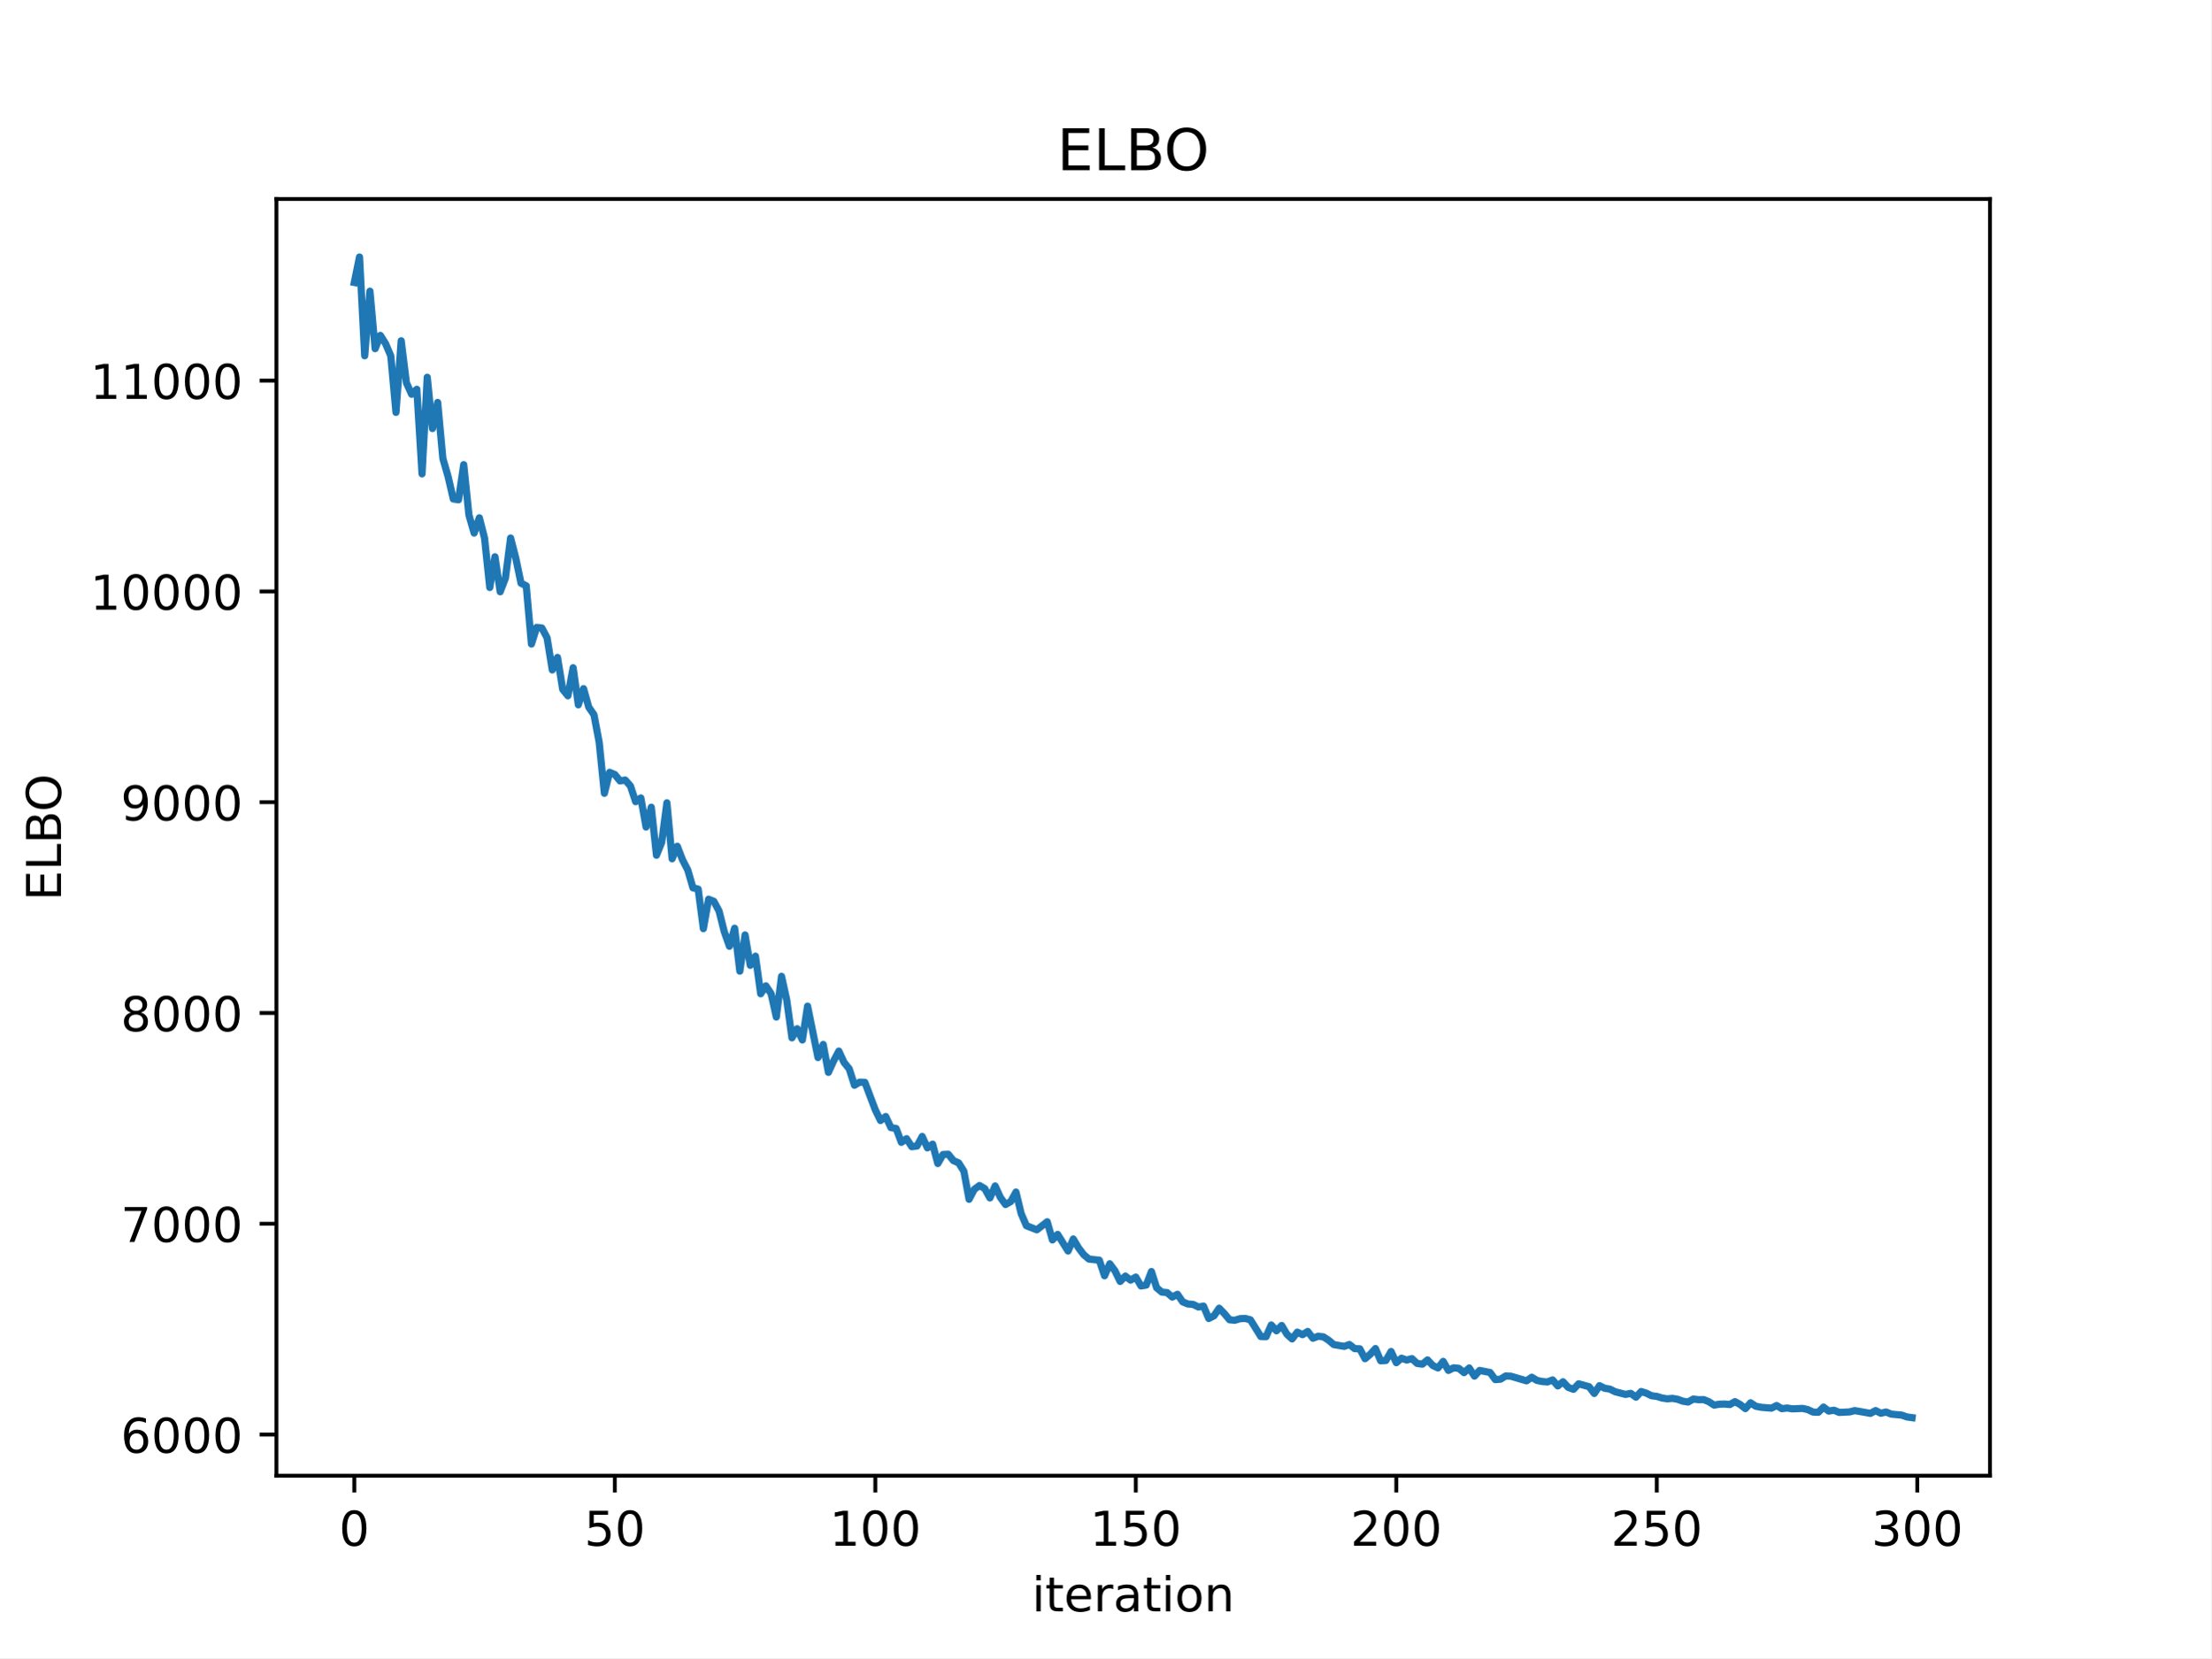
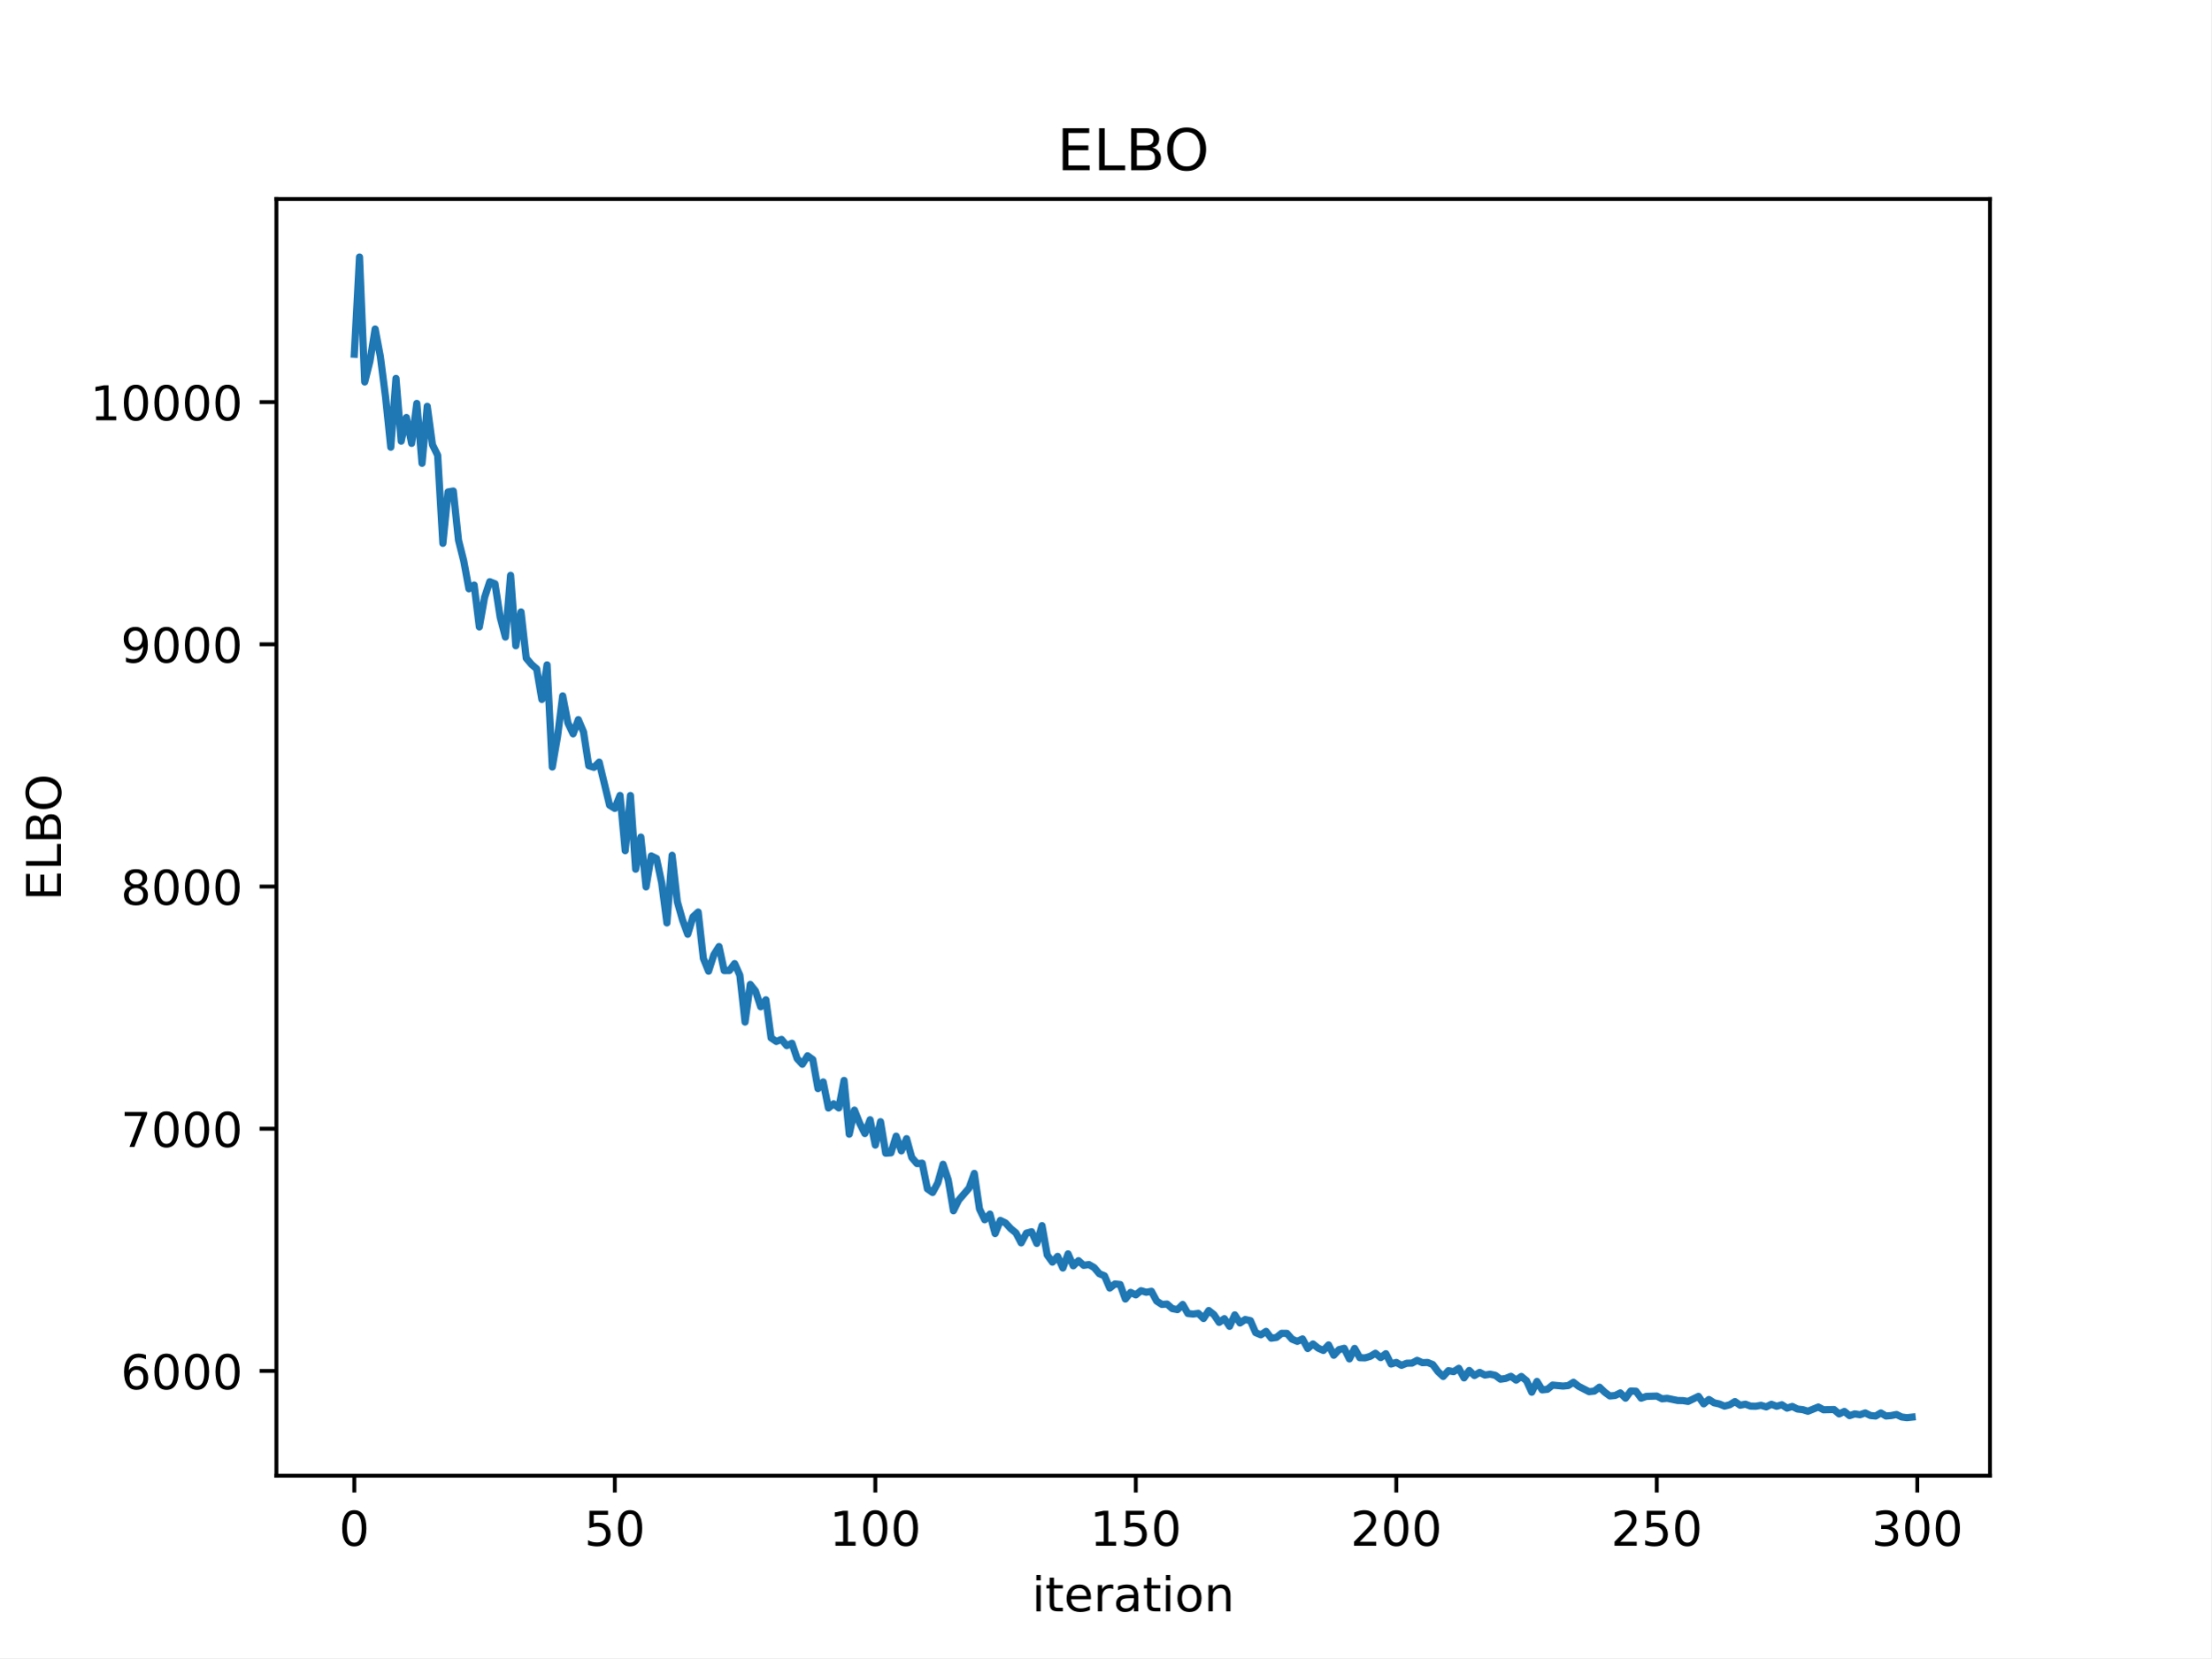
<svg xmlns="http://www.w3.org/2000/svg" xmlns:xlink="http://www.w3.org/1999/xlink" width="460.8pt" height="345.6pt" viewBox="0 0 460.8 345.6" version="1.1">
  <defs>
    <style type="text/css">*{stroke-linejoin: round; stroke-linecap: butt}</style>
  </defs>
  <g id="figure_1">
    <g id="patch_1">
      <path d="M 0 345.6  L 460.8 345.6  L 460.8 0  L 0 0  z " style="fill: #ffffff" />
    </g>
    <g id="axes_1">
      <g id="patch_2">
        <path d="M 57.6 307.584  L 414.72 307.584  L 414.72 41.472  L 57.6 41.472  z " style="fill: #ffffff" />
      </g>
      <g id="matplotlib.axis_1">
        <g id="xtick_1">
          <g id="line2d_1">
            <defs>
-               <path id="m20a22e4b6e" d="M 0 0  L 0 3.5  " style="stroke: #000000; stroke-width: 0.8" />
-             </defs>
-             <g>
-               <use xlink:href="#m20a22e4b6e" x="73.833" y="307.584" style="stroke: #000000; stroke-width: 0.8" />
+               <path id="m685f6ba34f" d="M 0 0  L 0 3.5  " style="stroke: #000000; stroke-width: 0.8" />
+             </defs>
+             <g>
+               <use xlink:href="#m685f6ba34f" x="73.833" y="307.584" style="stroke: #000000; stroke-width: 0.8" />
            </g>
          </g>
          <g id="text_1">
            <g transform="translate(70.65148 322.1824) scale(0.1 -0.1)">
              <defs>
                <path id="DejaVuSans-30" d="M 2034 4250  Q 1547 4250 1301 3770  Q 1056 3291 1056 2328  Q 1056 1369 1301 889  Q 1547 409 2034 409  Q 2525 409 2770 889  Q 3016 1369 3016 2328  Q 3016 3291 2770 3770  Q 2525 4250 2034 4250  z M 2034 4750  Q 2819 4750 3233 4129  Q 3647 3509 3647 2328  Q 3647 1150 3233 529  Q 2819 -91 2034 -91  Q 1250 -91 836 529  Q 422 1150 422 2328  Q 422 3509 836 4129  Q 1250 4750 2034 4750  z " transform="scale(0.015625)" />
              </defs>
              <use xlink:href="#DejaVuSans-30" />
            </g>
          </g>
        </g>
        <g id="xtick_2">
          <g id="line2d_2">
            <g>
-               <use xlink:href="#m20a22e4b6e" x="128.123" y="307.584" style="stroke: #000000; stroke-width: 0.8" />
+               <use xlink:href="#m685f6ba34f" x="128.123" y="307.584" style="stroke: #000000; stroke-width: 0.8" />
            </g>
          </g>
          <g id="text_2">
            <g transform="translate(121.7603 322.1824) scale(0.1 -0.1)">
              <defs>
                <path id="DejaVuSans-35" d="M 691 4666  L 3169 4666  L 3169 4134  L 1269 4134  L 1269 2991  Q 1406 3038 1543 3061  Q 1681 3084 1819 3084  Q 2600 3084 3056 2656  Q 3513 2228 3513 1497  Q 3513 744 3044 326  Q 2575 -91 1722 -91  Q 1428 -91 1123 -41  Q 819 9 494 109  L 494 744  Q 775 591 1075 516  Q 1375 441 1709 441  Q 2250 441 2565 725  Q 2881 1009 2881 1497  Q 2881 1984 2565 2268  Q 2250 2553 1709 2553  Q 1456 2553 1204 2497  Q 953 2441 691 2322  L 691 4666  z " transform="scale(0.015625)" />
              </defs>
              <use xlink:href="#DejaVuSans-35" />
              <use xlink:href="#DejaVuSans-30" transform="translate(63.62305 0)" />
            </g>
          </g>
        </g>
        <g id="xtick_3">
          <g id="line2d_3">
            <g>
-               <use xlink:href="#m20a22e4b6e" x="182.413" y="307.584" style="stroke: #000000; stroke-width: 0.8" />
+               <use xlink:href="#m685f6ba34f" x="182.413" y="307.584" style="stroke: #000000; stroke-width: 0.8" />
            </g>
          </g>
          <g id="text_3">
            <g transform="translate(172.8691 322.1824) scale(0.1 -0.1)">
              <defs>
                <path id="DejaVuSans-31" d="M 794 531  L 1825 531  L 1825 4091  L 703 3866  L 703 4441  L 1819 4666  L 2450 4666  L 2450 531  L 3481 531  L 3481 0  L 794 0  L 794 531  z " transform="scale(0.015625)" />
              </defs>
              <use xlink:href="#DejaVuSans-31" />
              <use xlink:href="#DejaVuSans-30" transform="translate(63.62305 0)" />
              <use xlink:href="#DejaVuSans-30" transform="translate(127.2461 0)" />
            </g>
          </g>
        </g>
        <g id="xtick_4">
          <g id="line2d_4">
            <g>
-               <use xlink:href="#m20a22e4b6e" x="236.703" y="307.584" style="stroke: #000000; stroke-width: 0.8" />
+               <use xlink:href="#m685f6ba34f" x="236.703" y="307.584" style="stroke: #000000; stroke-width: 0.8" />
            </g>
          </g>
          <g id="text_4">
            <g transform="translate(227.1592 322.1824) scale(0.1 -0.1)">
              <use xlink:href="#DejaVuSans-31" />
              <use xlink:href="#DejaVuSans-35" transform="translate(63.62305 0)" />
              <use xlink:href="#DejaVuSans-30" transform="translate(127.2461 0)" />
            </g>
          </g>
        </g>
        <g id="xtick_5">
          <g id="line2d_5">
            <g>
-               <use xlink:href="#m20a22e4b6e" x="290.993" y="307.584" style="stroke: #000000; stroke-width: 0.8" />
+               <use xlink:href="#m685f6ba34f" x="290.993" y="307.584" style="stroke: #000000; stroke-width: 0.8" />
            </g>
          </g>
          <g id="text_5">
            <g transform="translate(281.4492 322.1824) scale(0.1 -0.1)">
              <defs>
                <path id="DejaVuSans-32" d="M 1228 531  L 3431 531  L 3431 0  L 469 0  L 469 531  Q 828 903 1448 1529  Q 2069 2156 2228 2338  Q 2531 2678 2651 2914  Q 2772 3150 2772 3378  Q 2772 3750 2511 3984  Q 2250 4219 1831 4219  Q 1534 4219 1204 4116  Q 875 4013 500 3803  L 500 4441  Q 881 4594 1212 4672  Q 1544 4750 1819 4750  Q 2544 4750 2975 4387  Q 3406 4025 3406 3419  Q 3406 3131 3298 2873  Q 3191 2616 2906 2266  Q 2828 2175 2409 1742  Q 1991 1309 1228 531  z " transform="scale(0.015625)" />
              </defs>
              <use xlink:href="#DejaVuSans-32" />
              <use xlink:href="#DejaVuSans-30" transform="translate(63.62305 0)" />
              <use xlink:href="#DejaVuSans-30" transform="translate(127.2461 0)" />
            </g>
          </g>
        </g>
        <g id="xtick_6">
          <g id="line2d_6">
            <g>
-               <use xlink:href="#m20a22e4b6e" x="345.283" y="307.584" style="stroke: #000000; stroke-width: 0.8" />
+               <use xlink:href="#m685f6ba34f" x="345.283" y="307.584" style="stroke: #000000; stroke-width: 0.8" />
            </g>
          </g>
          <g id="text_6">
            <g transform="translate(335.7393 322.1824) scale(0.1 -0.1)">
              <use xlink:href="#DejaVuSans-32" />
              <use xlink:href="#DejaVuSans-35" transform="translate(63.62305 0)" />
              <use xlink:href="#DejaVuSans-30" transform="translate(127.2461 0)" />
            </g>
          </g>
        </g>
        <g id="xtick_7">
          <g id="line2d_7">
            <g>
-               <use xlink:href="#m20a22e4b6e" x="399.573" y="307.584" style="stroke: #000000; stroke-width: 0.8" />
+               <use xlink:href="#m685f6ba34f" x="399.573" y="307.584" style="stroke: #000000; stroke-width: 0.8" />
            </g>
          </g>
          <g id="text_7">
            <g transform="translate(390.0293 322.1824) scale(0.1 -0.1)">
              <defs>
                <path id="DejaVuSans-33" d="M 2597 2516  Q 3050 2419 3304 2112  Q 3559 1806 3559 1356  Q 3559 666 3084 287  Q 2609 -91 1734 -91  Q 1441 -91 1130 -33  Q 819 25 488 141  L 488 750  Q 750 597 1062 519  Q 1375 441 1716 441  Q 2309 441 2620 675  Q 2931 909 2931 1356  Q 2931 1769 2642 2001  Q 2353 2234 1838 2234  L 1294 2234  L 1294 2753  L 1863 2753  Q 2328 2753 2575 2939  Q 2822 3125 2822 3475  Q 2822 3834 2567 4026  Q 2313 4219 1838 4219  Q 1578 4219 1281 4162  Q 984 4106 628 3988  L 628 4550  Q 988 4650 1302 4700  Q 1616 4750 1894 4750  Q 2613 4750 3031 4423  Q 3450 4097 3450 3541  Q 3450 3153 3228 2886  Q 3006 2619 2597 2516  z " transform="scale(0.015625)" />
              </defs>
              <use xlink:href="#DejaVuSans-33" />
              <use xlink:href="#DejaVuSans-30" transform="translate(63.62305 0)" />
              <use xlink:href="#DejaVuSans-30" transform="translate(127.2461 0)" />
            </g>
          </g>
        </g>
        <g id="text_8">
          <g transform="translate(215.0373 335.8606) scale(0.1 -0.1)">
            <defs>
              <path id="DejaVuSans-69" d="M 603 3500  L 1178 3500  L 1178 0  L 603 0  L 603 3500  z M 603 4863  L 1178 4863  L 1178 4134  L 603 4134  L 603 4863  z " transform="scale(0.015625)" />
              <path id="DejaVuSans-74" d="M 1172 4494  L 1172 3500  L 2356 3500  L 2356 3053  L 1172 3053  L 1172 1153  Q 1172 725 1289 603  Q 1406 481 1766 481  L 2356 481  L 2356 0  L 1766 0  Q 1100 0 847 248  Q 594 497 594 1153  L 594 3053  L 172 3053  L 172 3500  L 594 3500  L 594 4494  L 1172 4494  z " transform="scale(0.015625)" />
              <path id="DejaVuSans-65" d="M 3597 1894  L 3597 1613  L 953 1613  Q 991 1019 1311 708  Q 1631 397 2203 397  Q 2534 397 2845 478  Q 3156 559 3463 722  L 3463 178  Q 3153 47 2828 -22  Q 2503 -91 2169 -91  Q 1331 -91 842 396  Q 353 884 353 1716  Q 353 2575 817 3079  Q 1281 3584 2069 3584  Q 2775 3584 3186 3129  Q 3597 2675 3597 1894  z M 3022 2063  Q 3016 2534 2758 2815  Q 2500 3097 2075 3097  Q 1594 3097 1305 2825  Q 1016 2553 972 2059  L 3022 2063  z " transform="scale(0.015625)" />
              <path id="DejaVuSans-72" d="M 2631 2963  Q 2534 3019 2420 3045  Q 2306 3072 2169 3072  Q 1681 3072 1420 2755  Q 1159 2438 1159 1844  L 1159 0  L 581 0  L 581 3500  L 1159 3500  L 1159 2956  Q 1341 3275 1631 3429  Q 1922 3584 2338 3584  Q 2397 3584 2469 3576  Q 2541 3569 2628 3553  L 2631 2963  z " transform="scale(0.015625)" />
              <path id="DejaVuSans-61" d="M 2194 1759  Q 1497 1759 1228 1600  Q 959 1441 959 1056  Q 959 750 1161 570  Q 1363 391 1709 391  Q 2188 391 2477 730  Q 2766 1069 2766 1631  L 2766 1759  L 2194 1759  z M 3341 1997  L 3341 0  L 2766 0  L 2766 531  Q 2569 213 2275 61  Q 1981 -91 1556 -91  Q 1019 -91 701 211  Q 384 513 384 1019  Q 384 1609 779 1909  Q 1175 2209 1959 2209  L 2766 2209  L 2766 2266  Q 2766 2663 2505 2880  Q 2244 3097 1772 3097  Q 1472 3097 1187 3025  Q 903 2953 641 2809  L 641 3341  Q 956 3463 1253 3523  Q 1550 3584 1831 3584  Q 2591 3584 2966 3190  Q 3341 2797 3341 1997  z " transform="scale(0.015625)" />
              <path id="DejaVuSans-6f" d="M 1959 3097  Q 1497 3097 1228 2736  Q 959 2375 959 1747  Q 959 1119 1226 758  Q 1494 397 1959 397  Q 2419 397 2687 759  Q 2956 1122 2956 1747  Q 2956 2369 2687 2733  Q 2419 3097 1959 3097  z M 1959 3584  Q 2709 3584 3137 3096  Q 3566 2609 3566 1747  Q 3566 888 3137 398  Q 2709 -91 1959 -91  Q 1206 -91 779 398  Q 353 888 353 1747  Q 353 2609 779 3096  Q 1206 3584 1959 3584  z " transform="scale(0.015625)" />
              <path id="DejaVuSans-6e" d="M 3513 2113  L 3513 0  L 2938 0  L 2938 2094  Q 2938 2591 2744 2837  Q 2550 3084 2163 3084  Q 1697 3084 1428 2787  Q 1159 2491 1159 1978  L 1159 0  L 581 0  L 581 3500  L 1159 3500  L 1159 2956  Q 1366 3272 1645 3428  Q 1925 3584 2291 3584  Q 2894 3584 3203 3211  Q 3513 2838 3513 2113  z " transform="scale(0.015625)" />
            </defs>
            <use xlink:href="#DejaVuSans-69" />
            <use xlink:href="#DejaVuSans-74" transform="translate(27.7832 0)" />
            <use xlink:href="#DejaVuSans-65" transform="translate(66.99219 0)" />
            <use xlink:href="#DejaVuSans-72" transform="translate(128.5156 0)" />
            <use xlink:href="#DejaVuSans-61" transform="translate(169.6289 0)" />
            <use xlink:href="#DejaVuSans-74" transform="translate(230.9082 0)" />
            <use xlink:href="#DejaVuSans-69" transform="translate(270.1172 0)" />
            <use xlink:href="#DejaVuSans-6f" transform="translate(297.9004 0)" />
            <use xlink:href="#DejaVuSans-6e" transform="translate(359.082 0)" />
          </g>
        </g>
      </g>
      <g id="matplotlib.axis_2">
        <g id="ytick_1">
          <g id="line2d_8">
            <defs>
-               <path id="mae287a4aa5" d="M 0 0  L -3.5 0  " style="stroke: #000000; stroke-width: 0.8" />
-             </defs>
-             <g>
-               <use xlink:href="#mae287a4aa5" x="57.6" y="299.006" style="stroke: #000000; stroke-width: 0.8" />
+               <path id="md9f8cd3945" d="M 0 0  L -3.5 0  " style="stroke: #000000; stroke-width: 0.8" />
+             </defs>
+             <g>
+               <use xlink:href="#md9f8cd3945" x="57.6" y="285.756" style="stroke: #000000; stroke-width: 0.8" />
            </g>
          </g>
          <g id="text_9">
-             <g transform="translate(25.15 302.8049) scale(0.1 -0.1)">
+             <g transform="translate(25.15 289.555) scale(0.1 -0.1)">
              <defs>
                <path id="DejaVuSans-36" d="M 2113 2584  Q 1688 2584 1439 2293  Q 1191 2003 1191 1497  Q 1191 994 1439 701  Q 1688 409 2113 409  Q 2538 409 2786 701  Q 3034 994 3034 1497  Q 3034 2003 2786 2293  Q 2538 2584 2113 2584  z M 3366 4563  L 3366 3988  Q 3128 4100 2886 4159  Q 2644 4219 2406 4219  Q 1781 4219 1451 3797  Q 1122 3375 1075 2522  Q 1259 2794 1537 2939  Q 1816 3084 2150 3084  Q 2853 3084 3261 2657  Q 3669 2231 3669 1497  Q 3669 778 3244 343  Q 2819 -91 2113 -91  Q 1303 -91 875 529  Q 447 1150 447 2328  Q 447 3434 972 4092  Q 1497 4750 2381 4750  Q 2619 4750 2861 4703  Q 3103 4656 3366 4563  z " transform="scale(0.015625)" />
              </defs>
              <use xlink:href="#DejaVuSans-36" />
              <use xlink:href="#DejaVuSans-30" transform="translate(63.62305 0)" />
              <use xlink:href="#DejaVuSans-30" transform="translate(127.2461 0)" />
              <use xlink:href="#DejaVuSans-30" transform="translate(190.8691 0)" />
            </g>
          </g>
        </g>
        <g id="ytick_2">
          <g id="line2d_9">
            <g>
-               <use xlink:href="#mae287a4aa5" x="57.6" y="255.071" style="stroke: #000000; stroke-width: 0.8" />
+               <use xlink:href="#md9f8cd3945" x="57.6" y="235.266" style="stroke: #000000; stroke-width: 0.8" />
            </g>
          </g>
          <g id="text_10">
-             <g transform="translate(25.15 258.8698) scale(0.1 -0.1)">
+             <g transform="translate(25.15 239.0656) scale(0.1 -0.1)">
              <defs>
                <path id="DejaVuSans-37" d="M 525 4666  L 3525 4666  L 3525 4397  L 1831 0  L 1172 0  L 2766 4134  L 525 4134  L 525 4666  z " transform="scale(0.015625)" />
              </defs>
              <use xlink:href="#DejaVuSans-37" />
              <use xlink:href="#DejaVuSans-30" transform="translate(63.62305 0)" />
              <use xlink:href="#DejaVuSans-30" transform="translate(127.2461 0)" />
              <use xlink:href="#DejaVuSans-30" transform="translate(190.8691 0)" />
            </g>
          </g>
        </g>
        <g id="ytick_3">
          <g id="line2d_10">
            <g>
-               <use xlink:href="#mae287a4aa5" x="57.6" y="211.135" style="stroke: #000000; stroke-width: 0.8" />
+               <use xlink:href="#md9f8cd3945" x="57.6" y="184.777" style="stroke: #000000; stroke-width: 0.8" />
            </g>
          </g>
          <g id="text_11">
-             <g transform="translate(25.15 214.9347) scale(0.1 -0.1)">
+             <g transform="translate(25.15 188.5761) scale(0.1 -0.1)">
              <defs>
                <path id="DejaVuSans-38" d="M 2034 2216  Q 1584 2216 1326 1975  Q 1069 1734 1069 1313  Q 1069 891 1326 650  Q 1584 409 2034 409  Q 2484 409 2743 651  Q 3003 894 3003 1313  Q 3003 1734 2745 1975  Q 2488 2216 2034 2216  z M 1403 2484  Q 997 2584 770 2862  Q 544 3141 544 3541  Q 544 4100 942 4425  Q 1341 4750 2034 4750  Q 2731 4750 3128 4425  Q 3525 4100 3525 3541  Q 3525 3141 3298 2862  Q 3072 2584 2669 2484  Q 3125 2378 3379 2068  Q 3634 1759 3634 1313  Q 3634 634 3220 271  Q 2806 -91 2034 -91  Q 1263 -91 848 271  Q 434 634 434 1313  Q 434 1759 690 2068  Q 947 2378 1403 2484  z M 1172 3481  Q 1172 3119 1398 2916  Q 1625 2713 2034 2713  Q 2441 2713 2670 2916  Q 2900 3119 2900 3481  Q 2900 3844 2670 4047  Q 2441 4250 2034 4250  Q 1625 4250 1398 4047  Q 1172 3844 1172 3481  z " transform="scale(0.015625)" />
              </defs>
              <use xlink:href="#DejaVuSans-38" />
              <use xlink:href="#DejaVuSans-30" transform="translate(63.62305 0)" />
              <use xlink:href="#DejaVuSans-30" transform="translate(127.2461 0)" />
              <use xlink:href="#DejaVuSans-30" transform="translate(190.8691 0)" />
            </g>
          </g>
        </g>
        <g id="ytick_4">
          <g id="line2d_11">
            <g>
-               <use xlink:href="#mae287a4aa5" x="57.6" y="167.2" style="stroke: #000000; stroke-width: 0.8" />
+               <use xlink:href="#md9f8cd3945" x="57.6" y="134.287" style="stroke: #000000; stroke-width: 0.8" />
            </g>
          </g>
          <g id="text_12">
-             <g transform="translate(25.15 170.9996) scale(0.1 -0.1)">
+             <g transform="translate(25.15 138.0867) scale(0.1 -0.1)">
              <defs>
                <path id="DejaVuSans-39" d="M 703 97  L 703 672  Q 941 559 1184 500  Q 1428 441 1663 441  Q 2288 441 2617 861  Q 2947 1281 2994 2138  Q 2813 1869 2534 1725  Q 2256 1581 1919 1581  Q 1219 1581 811 2004  Q 403 2428 403 3163  Q 403 3881 828 4315  Q 1253 4750 1959 4750  Q 2769 4750 3195 4129  Q 3622 3509 3622 2328  Q 3622 1225 3098 567  Q 2575 -91 1691 -91  Q 1453 -91 1209 -44  Q 966 3 703 97  z M 1959 2075  Q 2384 2075 2632 2365  Q 2881 2656 2881 3163  Q 2881 3666 2632 3958  Q 2384 4250 1959 4250  Q 1534 4250 1286 3958  Q 1038 3666 1038 3163  Q 1038 2656 1286 2365  Q 1534 2075 1959 2075  z " transform="scale(0.015625)" />
              </defs>
              <use xlink:href="#DejaVuSans-39" />
              <use xlink:href="#DejaVuSans-30" transform="translate(63.62305 0)" />
              <use xlink:href="#DejaVuSans-30" transform="translate(127.2461 0)" />
              <use xlink:href="#DejaVuSans-30" transform="translate(190.8691 0)" />
            </g>
          </g>
        </g>
        <g id="ytick_5">
          <g id="line2d_12">
            <g>
-               <use xlink:href="#mae287a4aa5" x="57.6" y="123.265" style="stroke: #000000; stroke-width: 0.8" />
+               <use xlink:href="#md9f8cd3945" x="57.6" y="83.798" style="stroke: #000000; stroke-width: 0.8" />
            </g>
          </g>
          <g id="text_13">
-             <g transform="translate(18.7875 127.0645) scale(0.1 -0.1)">
+             <g transform="translate(18.7875 87.59719) scale(0.1 -0.1)">
              <use xlink:href="#DejaVuSans-31" />
              <use xlink:href="#DejaVuSans-30" transform="translate(63.62305 0)" />
              <use xlink:href="#DejaVuSans-30" transform="translate(127.2461 0)" />
              <use xlink:href="#DejaVuSans-30" transform="translate(190.8691 0)" />
              <use xlink:href="#DejaVuSans-30" transform="translate(254.4922 0)" />
            </g>
          </g>
        </g>
-         <g id="ytick_6">
-           <g id="line2d_13">
-             <g>
-               <use xlink:href="#mae287a4aa5" x="57.6" y="79.33" style="stroke: #000000; stroke-width: 0.8" />
-             </g>
-           </g>
-           <g id="text_14">
-             <g transform="translate(18.7875 83.12944) scale(0.1 -0.1)">
-               <use xlink:href="#DejaVuSans-31" />
-               <use xlink:href="#DejaVuSans-31" transform="translate(63.62305 0)" />
-               <use xlink:href="#DejaVuSans-30" transform="translate(127.2461 0)" />
-               <use xlink:href="#DejaVuSans-30" transform="translate(190.8691 0)" />
-               <use xlink:href="#DejaVuSans-30" transform="translate(254.4922 0)" />
-             </g>
-           </g>
-         </g>
-         <g id="text_15">
+         <g id="text_14">
          <g transform="translate(12.70781 187.7522) rotate(-90) scale(0.1 -0.1)">
            <defs>
              <path id="DejaVuSans-45" d="M 628 4666  L 3578 4666  L 3578 4134  L 1259 4134  L 1259 2753  L 3481 2753  L 3481 2222  L 1259 2222  L 1259 531  L 3634 531  L 3634 0  L 628 0  L 628 4666  z " transform="scale(0.015625)" />
              <path id="DejaVuSans-4c" d="M 628 4666  L 1259 4666  L 1259 531  L 3531 531  L 3531 0  L 628 0  L 628 4666  z " transform="scale(0.015625)" />
              <path id="DejaVuSans-42" d="M 1259 2228  L 1259 519  L 2272 519  Q 2781 519 3026 730  Q 3272 941 3272 1375  Q 3272 1813 3026 2020  Q 2781 2228 2272 2228  L 1259 2228  z M 1259 4147  L 1259 2741  L 2194 2741  Q 2656 2741 2882 2914  Q 3109 3088 3109 3444  Q 3109 3797 2882 3972  Q 2656 4147 2194 4147  L 1259 4147  z M 628 4666  L 2241 4666  Q 2963 4666 3353 4366  Q 3744 4066 3744 3513  Q 3744 3084 3544 2831  Q 3344 2578 2956 2516  Q 3422 2416 3680 2098  Q 3938 1781 3938 1306  Q 3938 681 3513 340  Q 3088 0 2303 0  L 628 0  L 628 4666  z " transform="scale(0.015625)" />
              <path id="DejaVuSans-4f" d="M 2522 4238  Q 1834 4238 1429 3725  Q 1025 3213 1025 2328  Q 1025 1447 1429 934  Q 1834 422 2522 422  Q 3209 422 3611 934  Q 4013 1447 4013 2328  Q 4013 3213 3611 3725  Q 3209 4238 2522 4238  z M 2522 4750  Q 3503 4750 4090 4092  Q 4678 3434 4678 2328  Q 4678 1225 4090 567  Q 3503 -91 2522 -91  Q 1538 -91 948 565  Q 359 1222 359 2328  Q 359 3434 948 4092  Q 1538 4750 2522 4750  z " transform="scale(0.015625)" />
            </defs>
            <use xlink:href="#DejaVuSans-45" />
            <use xlink:href="#DejaVuSans-4c" transform="translate(63.18359 0)" />
            <use xlink:href="#DejaVuSans-42" transform="translate(118.8965 0)" />
            <use xlink:href="#DejaVuSans-4f" transform="translate(185.75 0)" />
          </g>
        </g>
      </g>
-       <g id="line2d_14">
-         <path d="M 73.833 58.873  L 74.919 53.568  L 76.004 74.149  L 77.09 60.689  L 78.176 72.67  L 79.262 69.902  L 80.348 71.624  L 81.433 74.168  L 82.519 85.949  L 83.605 71.025  L 84.691 79.786  L 85.777 82.171  L 86.862 81.135  L 87.948 98.762  L 89.034 78.63  L 90.12 89.317  L 91.206 83.878  L 92.291 95.568  L 93.377 99.326  L 94.463 104.001  L 95.549 104.168  L 96.635 96.842  L 97.72 107.339  L 98.806 111.105  L 99.892 107.924  L 100.978 112.187  L 102.064 122.448  L 103.149 116.047  L 104.235 123.337  L 105.321 120.514  L 106.407 112.134  L 107.493 116.371  L 108.578 121.558  L 109.664 122.096  L 110.75 134.232  L 111.836 130.759  L 112.922 130.893  L 114.007 132.944  L 115.093 139.638  L 116.179 137.023  L 117.265 143.682  L 118.351 145.023  L 119.436 139.176  L 120.522 146.903  L 121.608 143.533  L 122.694 147.395  L 123.78 148.969  L 124.865 154.722  L 125.951 165.343  L 127.037 160.975  L 128.123 161.427  L 129.209 162.764  L 130.294 162.585  L 131.38 163.82  L 132.466 167.099  L 133.552 166.315  L 134.638 172.379  L 135.723 168.252  L 136.809 178.259  L 137.895 175.562  L 138.981 167.328  L 140.067 178.997  L 141.152 176.391  L 142.238 179.232  L 143.324 181.32  L 144.41 185.052  L 145.496 185.315  L 146.581 193.56  L 147.667 187.429  L 148.753 187.858  L 149.839 189.857  L 150.925 194.154  L 152.01 197.231  L 153.096 193.472  L 154.182 202.418  L 155.268 194.872  L 156.354 201.203  L 157.439 199.298  L 158.525 207.135  L 159.611 205.486  L 160.697 207.113  L 161.783 211.985  L 162.868 203.502  L 163.954 208.412  L 165.04 216.322  L 166.126 214.422  L 167.212 216.761  L 168.297 209.708  L 170.469 220.429  L 171.555 217.698  L 172.641 223.516  L 173.726 221.125  L 174.812 219.083  L 175.898 221.441  L 176.984 222.785  L 178.07 226.202  L 179.155 225.552  L 180.241 225.597  L 182.413 231.334  L 183.499 233.554  L 184.584 232.717  L 185.67 235.027  L 186.756 235.214  L 187.842 238.102  L 188.928 237.339  L 190.013 239.009  L 191.099 238.874  L 192.185 236.875  L 193.271 239.251  L 194.357 238.479  L 195.442 242.519  L 196.528 240.635  L 197.614 240.58  L 198.7 241.917  L 199.786 242.388  L 200.871 244.118  L 201.957 249.975  L 203.043 247.896  L 204.129 247.099  L 205.215 247.735  L 206.3 249.69  L 207.386 247.193  L 208.472 249.567  L 209.558 251.063  L 210.644 250.438  L 211.729 248.466  L 212.815 252.957  L 213.901 255.478  L 216.073 256.336  L 218.244 254.653  L 219.33 258.442  L 220.416 257.289  L 222.587 260.755  L 223.673 258.247  L 224.759 260.079  L 225.845 261.512  L 226.931 262.432  L 229.102 262.67  L 230.188 265.917  L 231.274 263.415  L 232.36 264.879  L 233.445 267.098  L 234.531 265.98  L 235.617 266.823  L 236.703 266.186  L 237.789 268.038  L 238.875 267.855  L 239.96 265.033  L 241.046 268.416  L 242.132 269.319  L 243.218 269.417  L 244.304 270.358  L 245.389 269.767  L 246.475 271.348  L 247.561 271.795  L 248.647 271.881  L 249.733 272.417  L 250.818 272.246  L 251.904 274.816  L 252.99 274.264  L 254.076 272.672  L 255.162 273.796  L 256.247 275.088  L 257.333 275.188  L 258.419 274.857  L 259.505 274.808  L 260.591 275.094  L 262.762 278.585  L 263.848 278.615  L 264.934 276.164  L 266.02 277.386  L 267.105 276.271  L 268.191 278.087  L 269.277 279.08  L 270.363 277.66  L 271.449 278.194  L 272.534 277.516  L 273.62 278.935  L 274.706 278.52  L 275.792 278.645  L 276.878 279.339  L 277.963 280.254  L 280.135 280.632  L 281.221 280.24  L 282.307 281.095  L 283.392 281.145  L 284.478 283.202  L 285.564 282.275  L 286.65 281.085  L 287.736 283.636  L 288.821 283.576  L 289.907 281.7  L 290.993 284.03  L 292.079 283.1  L 293.165 283.484  L 294.25 283.183  L 295.336 284.183  L 296.422 284.34  L 297.508 283.452  L 298.594 284.613  L 299.679 285.125  L 300.765 283.755  L 301.851 285.642  L 302.937 285.099  L 304.023 285.21  L 305.108 286.1  L 306.194 285.131  L 307.28 286.831  L 308.366 285.642  L 310.537 286.071  L 311.623 287.55  L 312.709 287.467  L 313.795 286.8  L 314.881 286.854  L 318.138 287.814  L 319.224 287.061  L 320.31 287.728  L 321.395 287.951  L 322.481 288.046  L 323.567 287.619  L 324.653 288.873  L 325.739 288.002  L 326.824 289.179  L 327.91 289.578  L 328.996 288.432  L 331.168 289.034  L 332.253 290.444  L 333.339 288.82  L 334.425 289.362  L 335.511 289.54  L 336.597 290.083  L 338.768 290.641  L 339.854 290.42  L 340.94 291.212  L 342.026 290.038  L 343.111 290.387  L 344.197 290.923  L 345.283 291.055  L 346.369 291.395  L 347.455 291.565  L 348.54 291.469  L 349.626 291.658  L 350.712 292.055  L 351.798 292.23  L 352.884 291.609  L 353.969 291.748  L 355.055 291.717  L 356.141 292.171  L 357.227 292.872  L 358.313 292.686  L 359.398 292.646  L 360.484 292.753  L 361.57 292.152  L 362.656 292.742  L 363.742 293.601  L 364.827 292.389  L 365.913 293.108  L 366.999 293.322  L 369.171 293.507  L 370.256 292.96  L 371.342 293.613  L 372.428 293.472  L 373.514 293.649  L 375.685 293.559  L 376.771 293.809  L 377.857 294.329  L 378.943 294.365  L 380.029 293.282  L 381.114 294.122  L 382.2 293.933  L 383.286 294.394  L 385.458 294.29  L 386.543 294.015  L 389.801 294.596  L 390.887 294.015  L 391.972 294.571  L 393.058 294.309  L 394.144 294.751  L 396.316 294.955  L 397.401 295.334  L 398.487 295.488  L 398.487 295.488  " clip-path="url(#p737379d53e)" style="fill: none; stroke: #1f77b4; stroke-width: 1.5; stroke-linecap: square" />
+       <g id="line2d_13">
+         <path d="M 73.833 73.826  L 74.919 53.568  L 76.004 79.608  L 77.09 75.297  L 78.176 68.576  L 79.262 74.316  L 80.348 82.758  L 81.433 93.208  L 82.519 78.868  L 83.605 91.948  L 84.691 87.022  L 85.777 92.412  L 86.862 84.081  L 87.948 96.563  L 89.034 84.68  L 90.12 92.693  L 91.206 94.889  L 92.291 113.246  L 93.377 102.53  L 94.463 102.345  L 95.549 112.593  L 96.635 116.892  L 97.72 122.718  L 98.806 121.941  L 99.892 130.669  L 100.978 124.536  L 102.064 121.242  L 103.149 121.673  L 104.235 128.654  L 105.321 132.775  L 106.407 119.908  L 107.493 134.588  L 108.578 127.545  L 109.664 137.177  L 110.75 138.46  L 111.836 139.403  L 112.922 145.782  L 114.007 138.579  L 115.093 159.857  L 116.179 153.59  L 117.265 145.046  L 118.351 150.688  L 119.436 152.962  L 120.522 149.989  L 121.608 152.579  L 122.694 159.593  L 123.78 159.933  L 124.865 158.86  L 127.037 167.825  L 128.123 168.495  L 129.209 165.791  L 130.294 177.308  L 131.38 165.805  L 132.466 181.168  L 133.552 174.471  L 134.638 184.857  L 135.723 178.406  L 136.809 178.925  L 137.895 184.016  L 138.981 192.369  L 140.067 178.273  L 141.152 187.926  L 142.238 191.766  L 143.324 194.726  L 144.41 191.11  L 145.496 190.098  L 146.581 199.769  L 147.667 202.43  L 148.753 199.026  L 149.839 197.292  L 150.925 202.306  L 152.01 202.296  L 153.096 200.834  L 154.182 203.271  L 155.268 213.028  L 156.354 205.188  L 157.439 206.554  L 158.525 209.846  L 159.611 208.388  L 160.697 216.338  L 161.783 217.068  L 162.868 216.644  L 163.954 217.951  L 165.04 217.45  L 166.126 220.657  L 167.212 221.823  L 168.297 220.057  L 169.383 220.844  L 170.469 226.901  L 171.555 225.512  L 172.641 230.948  L 173.726 230.067  L 174.812 230.938  L 175.898 225.195  L 176.984 236.404  L 178.07 231.379  L 179.155 234.112  L 180.241 236.27  L 181.327 233.392  L 182.413 238.668  L 183.499 233.796  L 184.584 240.364  L 185.67 240.293  L 186.756 236.809  L 187.842 239.885  L 188.928 237.336  L 190.013 241.261  L 191.099 242.533  L 192.185 242.445  L 193.271 247.796  L 194.357 248.56  L 195.442 246.541  L 196.528 242.666  L 197.614 245.922  L 198.7 252.361  L 199.786 250.146  L 201.957 247.63  L 203.043 244.578  L 204.129 251.99  L 205.215 254.244  L 206.3 253.06  L 207.386 257.117  L 208.472 254.377  L 209.558 254.908  L 210.644 256.09  L 211.729 256.981  L 212.815 259.058  L 213.901 257.022  L 214.987 256.732  L 216.073 259.167  L 217.158 255.46  L 218.244 261.581  L 219.33 263.075  L 220.416 261.862  L 221.502 264.298  L 222.587 261.348  L 223.673 263.842  L 224.759 262.766  L 225.845 263.74  L 226.931 263.574  L 228.016 264.198  L 229.102 265.481  L 230.188 265.937  L 231.274 268.479  L 232.36 267.621  L 233.445 267.737  L 234.531 270.763  L 235.617 269.375  L 236.703 269.899  L 237.789 269.021  L 238.875 269.351  L 239.96 269.149  L 241.046 271.181  L 242.132 271.883  L 243.218 271.807  L 244.304 272.758  L 245.389 272.971  L 246.475 271.898  L 247.561 273.779  L 248.647 273.898  L 249.733 273.747  L 250.818 274.823  L 251.904 273.157  L 252.99 274.019  L 254.076 275.63  L 255.162 274.851  L 256.247 276.449  L 257.333 274.062  L 258.419 275.758  L 259.505 275.028  L 260.591 275.266  L 261.676 277.765  L 262.762 278.22  L 263.848 277.501  L 264.934 278.926  L 266.02 278.769  L 267.105 277.899  L 268.191 277.911  L 269.277 279.137  L 270.363 279.579  L 271.449 279.076  L 272.534 281.074  L 273.62 280.129  L 274.706 280.991  L 275.792 281.479  L 276.878 280.324  L 277.963 282.485  L 279.049 281.305  L 280.135 281.026  L 281.221 283.243  L 282.307 281.047  L 283.392 282.993  L 284.478 283.027  L 285.564 282.704  L 286.65 282.063  L 287.736 282.975  L 288.821 282.155  L 289.907 284.307  L 290.993 283.969  L 292.079 284.583  L 293.165 284.133  L 294.25 284.124  L 295.336 283.541  L 296.422 284.028  L 297.508 283.974  L 298.594 284.419  L 299.679 285.881  L 300.765 286.902  L 301.851 285.695  L 302.937 285.899  L 304.023 285.204  L 305.108 287.204  L 306.194 285.646  L 307.28 286.708  L 308.366 286.048  L 309.452 286.608  L 310.537 286.429  L 311.623 286.659  L 312.709 287.476  L 313.795 287.311  L 314.881 286.867  L 315.966 287.667  L 317.052 286.898  L 318.138 287.794  L 319.224 290.183  L 320.31 287.939  L 321.395 289.694  L 322.481 289.576  L 323.567 288.697  L 325.739 288.908  L 326.824 288.796  L 327.91 288.116  L 328.996 288.956  L 331.168 290.075  L 332.253 289.954  L 333.339 289.128  L 334.425 290.176  L 335.511 290.969  L 336.597 290.861  L 337.682 290.328  L 338.768 291.43  L 339.854 289.939  L 340.94 289.977  L 342.026 291.428  L 343.111 291.046  L 345.283 290.983  L 346.369 291.559  L 347.455 291.459  L 349.626 291.91  L 350.712 291.928  L 351.798 292.106  L 353.969 291.052  L 355.055 292.61  L 356.141 291.699  L 357.227 292.394  L 358.313 292.634  L 359.398 293.085  L 360.484 292.798  L 361.57 292.135  L 362.656 292.896  L 363.742 292.681  L 364.827 293.086  L 365.913 293.114  L 366.999 292.912  L 368.085 293.242  L 369.171 292.702  L 370.256 293.12  L 371.342 292.799  L 372.428 293.503  L 373.514 293.15  L 374.6 293.693  L 375.685 293.81  L 376.771 294.153  L 378.943 293.267  L 380.029 293.841  L 382.2 293.785  L 383.286 294.712  L 384.372 294.194  L 385.458 295.068  L 386.543 294.701  L 387.629 294.882  L 388.715 294.501  L 389.801 295.04  L 390.887 295.145  L 391.972 294.507  L 393.058 295.144  L 394.144 295.049  L 395.23 294.825  L 396.316 295.348  L 397.401 295.488  L 398.487 295.369  L 398.487 295.369  " clip-path="url(#pbee7b89582)" style="fill: none; stroke: #1f77b4; stroke-width: 1.5; stroke-linecap: square" />
      </g>
      <g id="patch_3">
        <path d="M 57.6 307.584  L 57.6 41.472  " style="fill: none; stroke: #000000; stroke-width: 0.8; stroke-linejoin: miter; stroke-linecap: square" />
      </g>
      <g id="patch_4">
        <path d="M 414.72 307.584  L 414.72 41.472  " style="fill: none; stroke: #000000; stroke-width: 0.8; stroke-linejoin: miter; stroke-linecap: square" />
      </g>
      <g id="patch_5">
        <path d="M 57.6 307.584  L 414.72 307.584  " style="fill: none; stroke: #000000; stroke-width: 0.8; stroke-linejoin: miter; stroke-linecap: square" />
      </g>
      <g id="patch_6">
        <path d="M 57.6 41.472  L 414.72 41.472  " style="fill: none; stroke: #000000; stroke-width: 0.8; stroke-linejoin: miter; stroke-linecap: square" />
      </g>
-       <g id="text_16">
+       <g id="text_15">
        <g transform="translate(220.2909 35.472) scale(0.12 -0.12)">
          <use xlink:href="#DejaVuSans-45" />
          <use xlink:href="#DejaVuSans-4c" transform="translate(63.18359 0)" />
          <use xlink:href="#DejaVuSans-42" transform="translate(118.8965 0)" />
          <use xlink:href="#DejaVuSans-4f" transform="translate(185.75 0)" />
        </g>
      </g>
    </g>
  </g>
  <defs>
-     <clipPath id="p737379d53e">
+     <clipPath id="pbee7b89582">
      <rect x="57.6" y="41.472" width="357.12" height="266.112" />
    </clipPath>
  </defs>
</svg>
